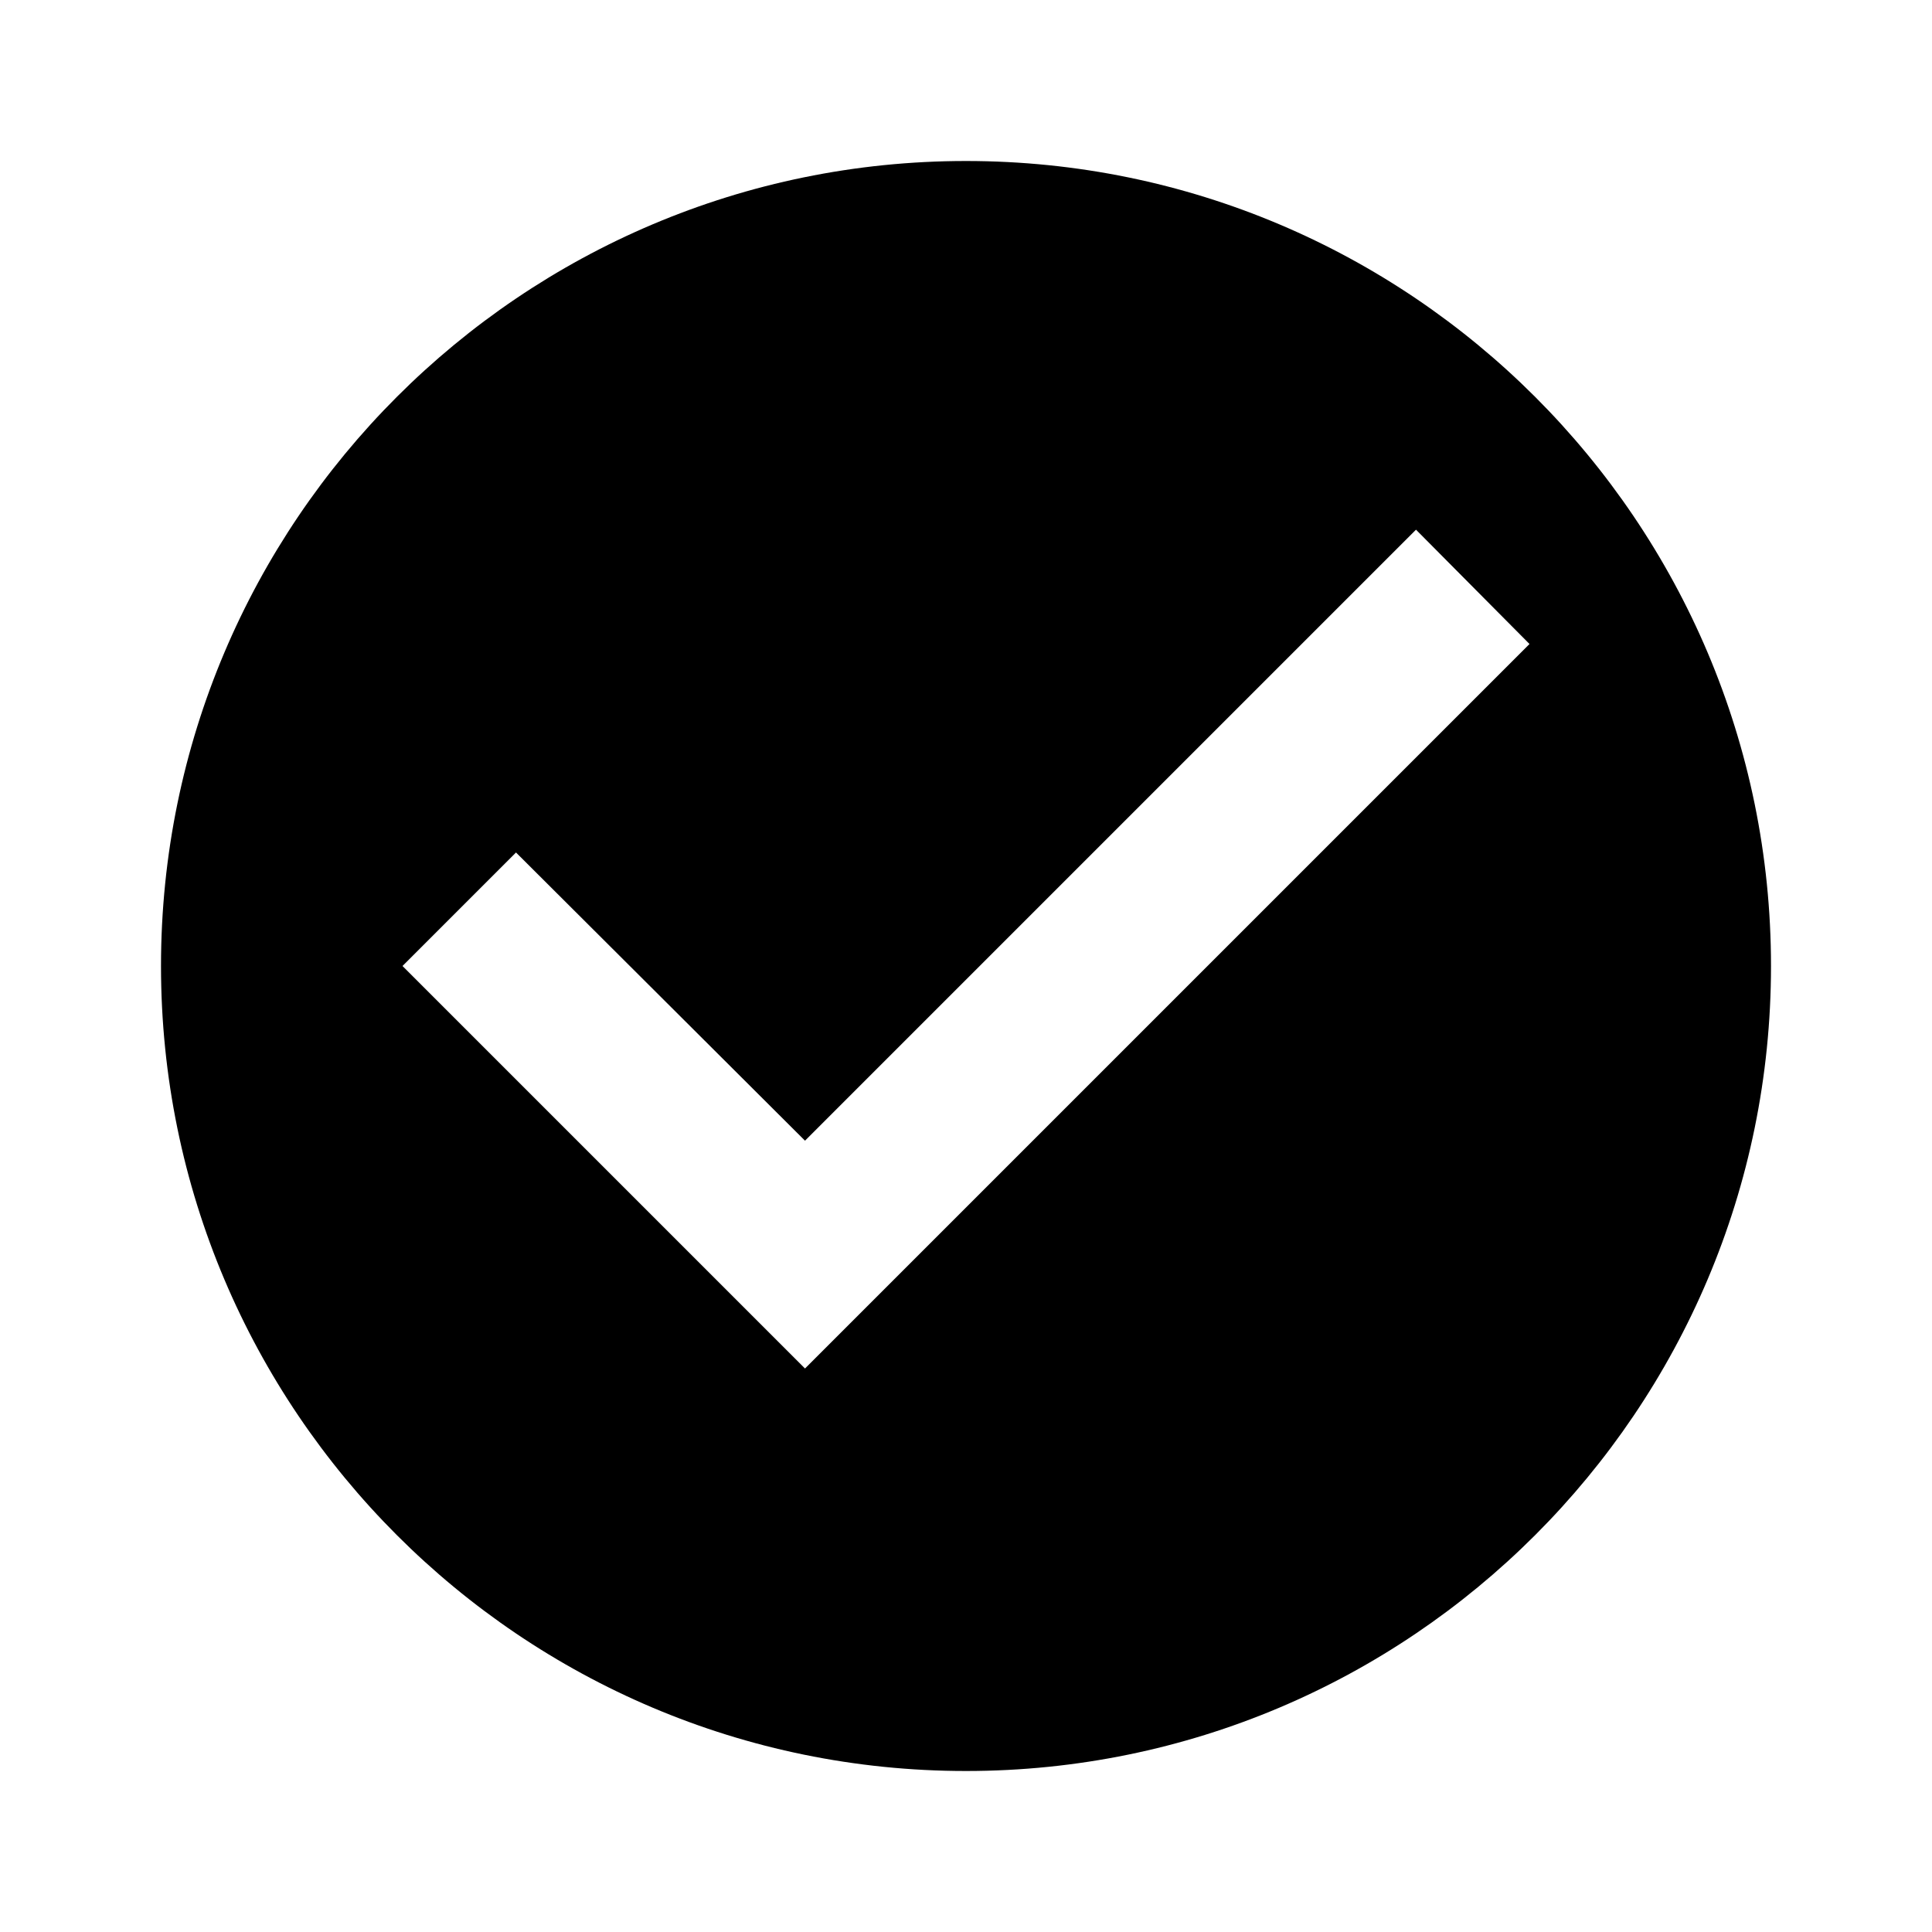
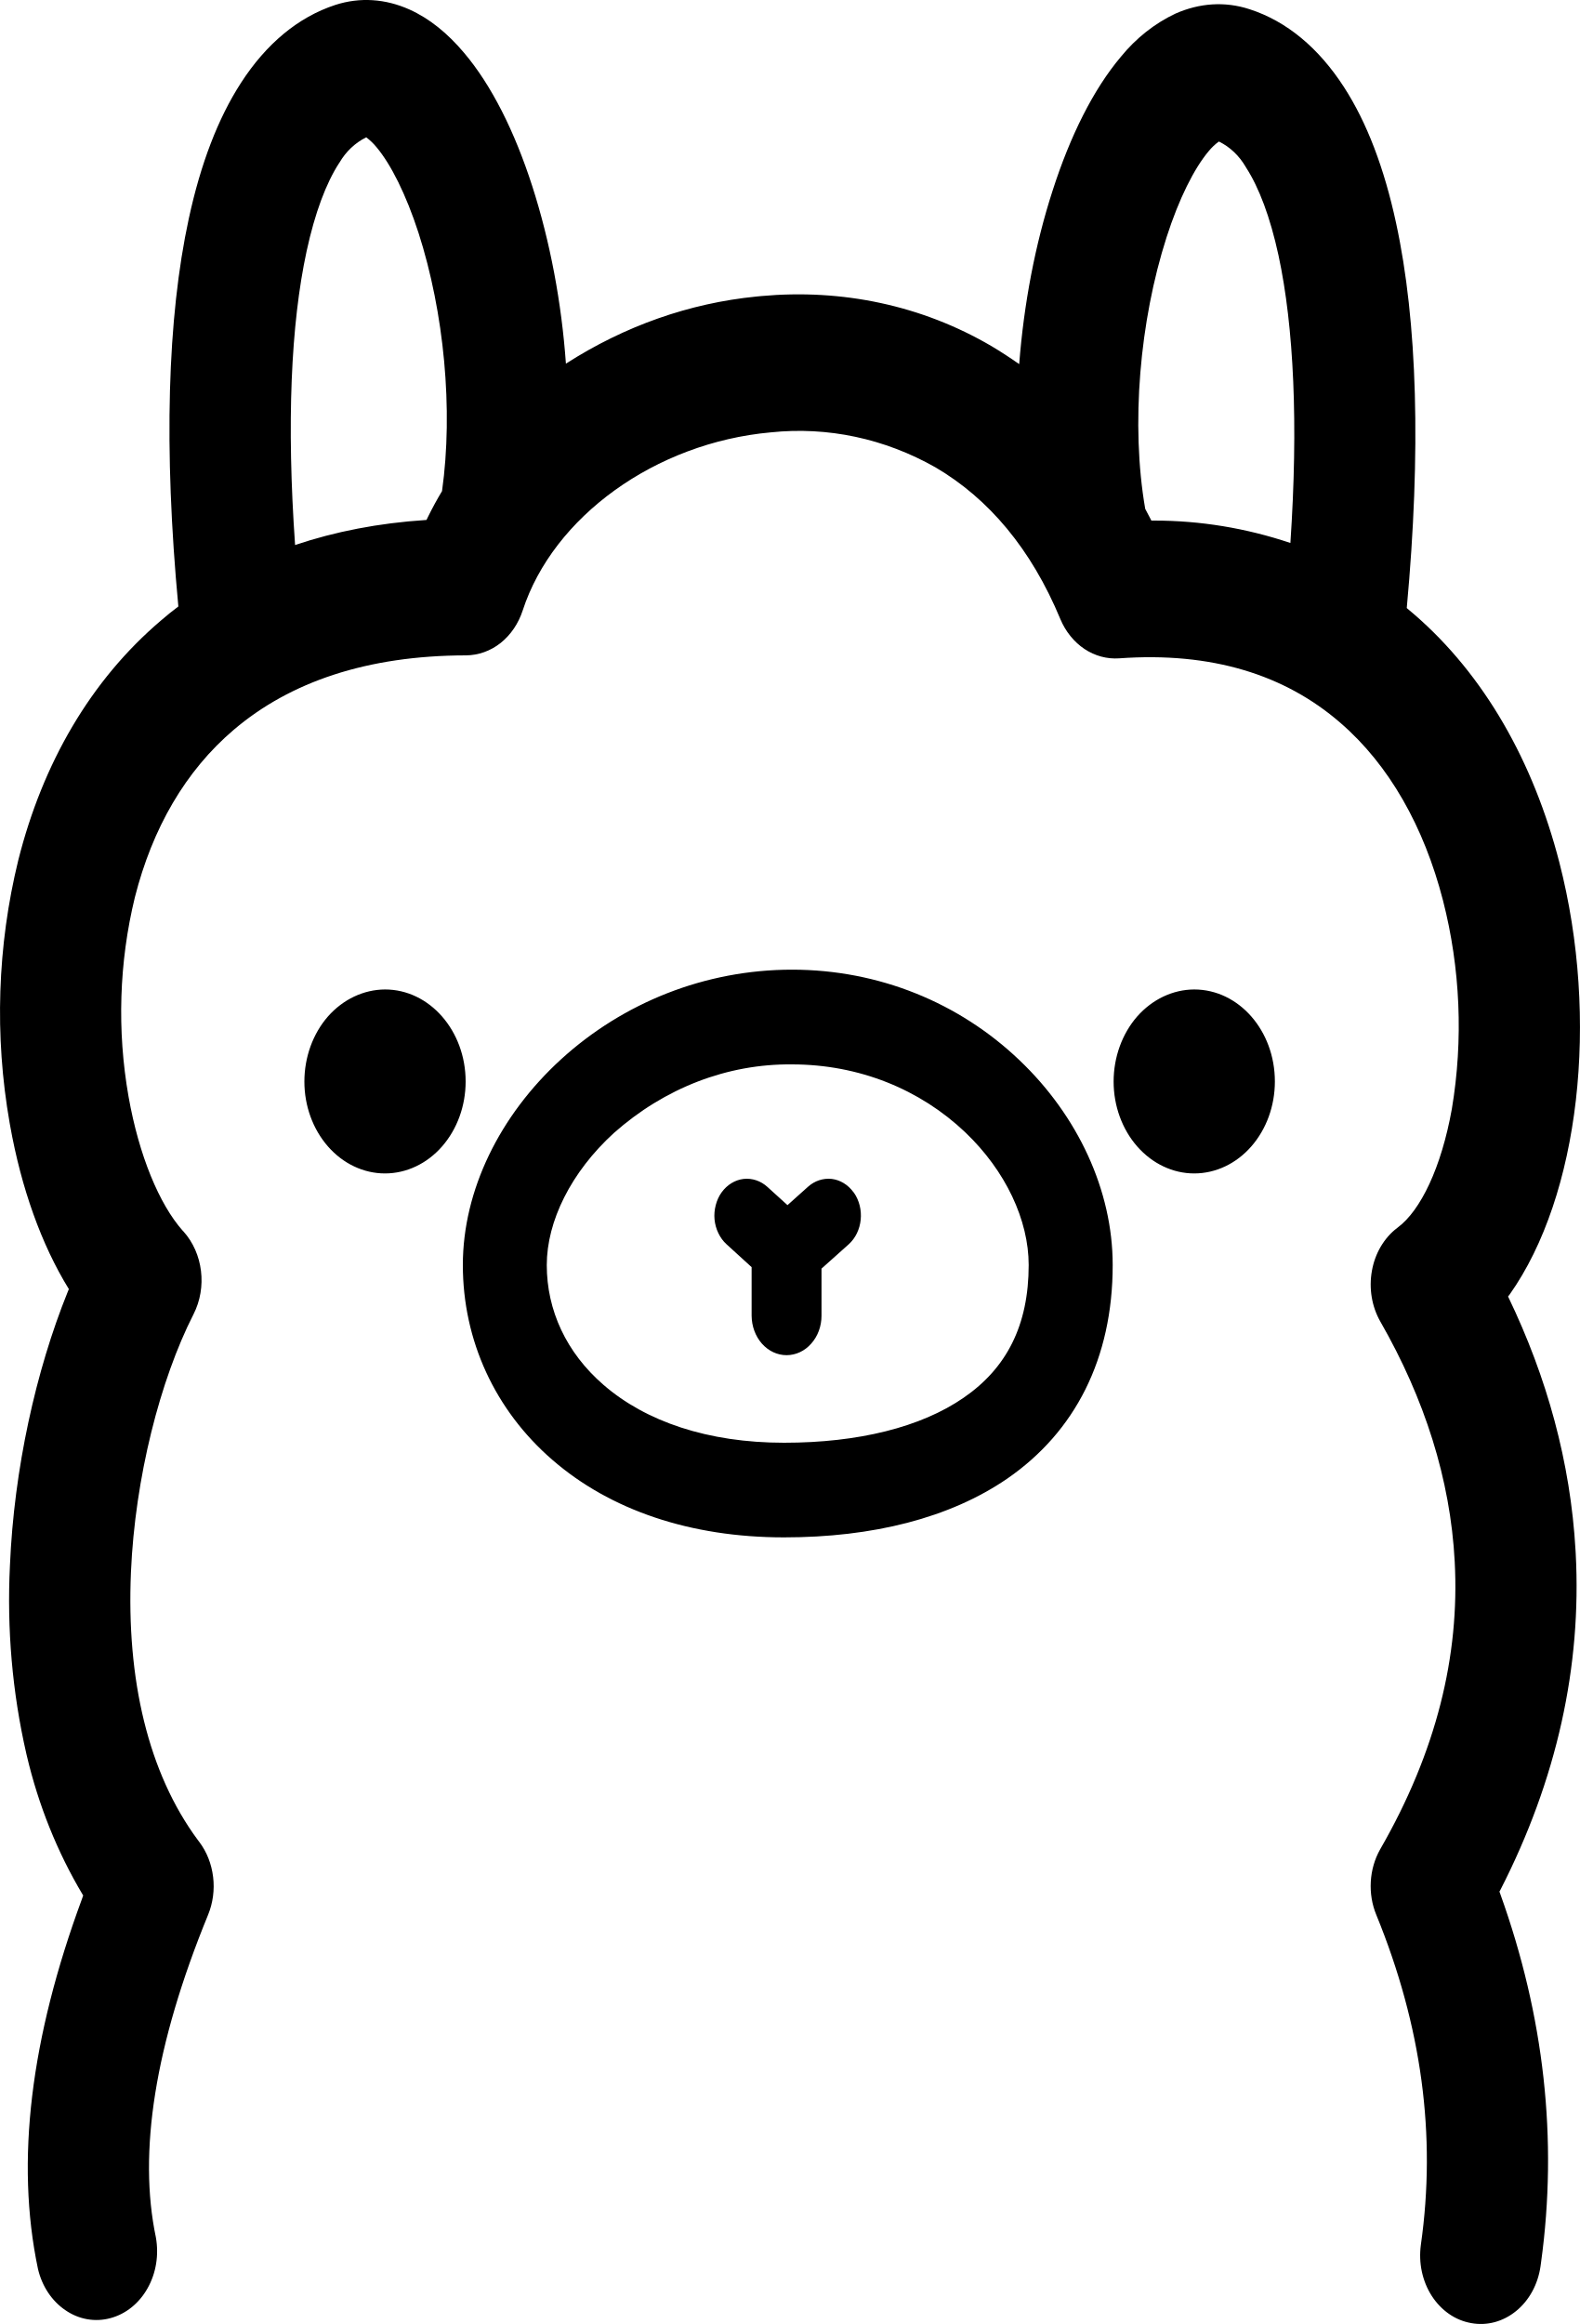
- <svg xmlns="http://www.w3.org/2000/svg" viewBox="0 0 24 24">
-   <path d="M12 2C6.48 2 2 6.48 2 12s4.48 10 10 10 10-4.48 10-10S17.52 2 12 2zm-2 15l-5-5 1.41-1.41L10 14.17l7.59-7.59L19 8l-9 9z" />
+ <svg xmlns="http://www.w3.org/2000/svg" viewBox="0 0 17 25" fill="currentColor">
+   <path fill-rule="evenodd" clip-rule="evenodd" d="M4.405 0.102C4.621 0.199 4.816 0.358 4.993 0.568C5.288 0.916 5.537 1.413 5.727 2.003C5.918 2.596 6.042 3.253 6.089 3.912C6.719 3.507 7.418 3.261 8.138 3.19L8.189 3.185C9.059 3.105 9.919 3.284 10.669 3.724C10.77 3.784 10.869 3.849 10.966 3.917C11.016 3.27 11.138 2.628 11.326 2.049C11.516 1.458 11.765 0.961 12.059 0.612C12.223 0.41 12.425 0.251 12.648 0.146C12.905 0.033 13.178 0.012 13.444 0.099C13.845 0.228 14.189 0.517 14.46 0.936C14.708 1.319 14.894 1.81 15.021 2.399C15.251 3.46 15.291 4.857 15.136 6.541L15.189 6.586L15.215 6.608C15.972 7.262 16.499 8.195 16.778 9.278C17.213 10.968 16.994 12.863 16.244 13.924L16.226 13.947L16.228 13.951C16.645 14.817 16.898 15.731 16.952 16.678L16.954 16.712C17.018 17.922 16.754 19.14 16.14 20.337L16.133 20.348L16.143 20.376C16.615 21.69 16.763 23.014 16.581 24.337L16.575 24.381C16.547 24.574 16.453 24.747 16.312 24.861C16.172 24.975 15.998 25.022 15.828 24.99C15.744 24.975 15.663 24.942 15.59 24.891C15.518 24.841 15.454 24.774 15.404 24.696C15.354 24.618 15.318 24.529 15.298 24.435C15.278 24.341 15.275 24.243 15.288 24.147C15.455 22.973 15.298 21.796 14.808 20.598C14.762 20.487 14.742 20.364 14.749 20.242C14.756 20.119 14.79 20.001 14.848 19.897L14.852 19.89C15.456 18.84 15.706 17.811 15.652 16.8C15.606 15.914 15.327 15.045 14.852 14.217C14.76 14.056 14.727 13.86 14.761 13.671C14.794 13.483 14.892 13.317 15.032 13.21L15.041 13.203C15.284 13.022 15.508 12.561 15.621 11.93C15.746 11.185 15.713 10.416 15.526 9.687C15.321 8.892 14.946 8.228 14.421 7.775C13.826 7.259 13.038 7.01 12.041 7.082C11.911 7.091 11.781 7.056 11.668 6.981C11.556 6.906 11.465 6.794 11.409 6.66C11.095 5.904 10.637 5.363 10.066 5.028C9.518 4.717 8.904 4.587 8.294 4.651C7.049 4.763 5.951 5.561 5.624 6.567C5.578 6.708 5.495 6.83 5.386 6.917C5.277 7.003 5.147 7.049 5.014 7.05C3.947 7.052 3.121 7.336 2.517 7.849C1.995 8.292 1.639 8.911 1.451 9.653C1.281 10.351 1.258 11.086 1.383 11.796C1.495 12.43 1.714 12.955 1.965 13.238L1.973 13.246C2.185 13.481 2.23 13.848 2.082 14.138C1.722 14.845 1.453 15.898 1.409 16.911C1.359 18.068 1.595 19.072 2.128 19.793L2.144 19.814C2.225 19.921 2.276 20.051 2.293 20.191C2.31 20.329 2.291 20.471 2.239 20.598C1.663 22.003 1.486 23.157 1.677 24.067C1.711 24.256 1.68 24.452 1.588 24.615C1.497 24.778 1.353 24.893 1.188 24.937C1.022 24.982 0.848 24.951 0.703 24.851C0.557 24.752 0.451 24.592 0.408 24.405C0.165 23.248 0.33 21.923 0.881 20.43L0.895 20.39L0.887 20.377C0.616 19.922 0.414 19.419 0.289 18.889L0.284 18.868C0.132 18.206 0.073 17.522 0.107 16.839C0.151 15.805 0.385 14.746 0.729 13.896L0.741 13.867L0.739 13.864C0.446 13.389 0.229 12.781 0.109 12.109L0.104 12.081C-0.061 11.143 -0.029 10.174 0.197 9.252C0.459 8.212 0.974 7.319 1.733 6.674C1.793 6.622 1.856 6.571 1.919 6.524C1.76 4.827 1.8 3.421 2.031 2.353C2.158 1.765 2.345 1.274 2.593 0.891C2.863 0.473 3.207 0.184 3.608 0.053C3.874 -0.033 4.148 -0.013 4.405 0.102ZM8.521 10.431C9.457 10.431 10.321 10.787 10.967 11.403C11.597 12.002 11.972 12.806 11.972 13.608C11.972 14.617 11.566 15.403 10.839 15.905C10.219 16.331 9.388 16.538 8.436 16.538C7.427 16.538 6.565 16.244 5.943 15.704C5.326 15.17 4.98 14.42 4.98 13.608C4.98 12.804 5.378 11.997 6.036 11.396C6.704 10.786 7.586 10.431 8.521 10.431ZM8.521 11.45C7.827 11.443 7.152 11.703 6.605 12.188C6.144 12.609 5.883 13.137 5.883 13.609C5.883 14.095 6.093 14.551 6.493 14.897C6.948 15.292 7.617 15.52 8.436 15.52C9.235 15.52 9.909 15.353 10.368 15.036C10.831 14.718 11.068 14.256 11.068 13.608C11.068 13.127 10.822 12.596 10.385 12.18C9.901 11.72 9.245 11.45 8.521 11.45ZM9.183 12.825L9.187 12.829C9.307 13.001 9.282 13.25 9.131 13.386L8.839 13.647V14.154C8.839 14.267 8.799 14.375 8.728 14.454C8.658 14.534 8.562 14.578 8.463 14.578C8.364 14.578 8.269 14.534 8.198 14.454C8.128 14.375 8.088 14.267 8.087 14.154V13.631L7.816 13.384C7.78 13.351 7.751 13.311 7.729 13.265C7.707 13.22 7.693 13.169 7.688 13.118C7.683 13.066 7.688 13.014 7.701 12.964C7.714 12.914 7.735 12.867 7.764 12.827C7.823 12.745 7.908 12.693 8.001 12.682C8.093 12.672 8.186 12.703 8.258 12.769L8.473 12.964L8.693 12.767C8.765 12.702 8.857 12.672 8.949 12.682C9.04 12.693 9.124 12.744 9.183 12.825ZM4.143 10.644C4.621 10.644 5.01 11.087 5.01 11.634C5.01 11.896 4.919 12.147 4.756 12.333C4.594 12.518 4.373 12.623 4.142 12.623C3.912 12.623 3.691 12.518 3.529 12.333C3.366 12.147 3.275 11.896 3.275 11.635C3.275 11.373 3.366 11.121 3.528 10.935C3.691 10.75 3.913 10.645 4.143 10.644ZM12.849 10.644C13.329 10.644 13.717 11.087 13.717 11.634C13.717 11.896 13.626 12.147 13.463 12.333C13.301 12.518 13.08 12.623 12.849 12.623C12.619 12.623 12.399 12.518 12.236 12.333C12.073 12.147 11.982 11.896 11.982 11.635C11.982 11.373 12.073 11.121 12.235 10.935C12.398 10.75 12.619 10.645 12.849 10.644ZM3.94 1.477L3.937 1.479C3.821 1.537 3.722 1.63 3.652 1.75L3.647 1.757C3.509 1.971 3.389 2.287 3.299 2.702C3.129 3.488 3.083 4.555 3.175 5.863C3.605 5.718 4.074 5.627 4.579 5.594L4.589 5.593L4.608 5.554C4.654 5.461 4.703 5.371 4.756 5.283C4.879 4.407 4.778 3.36 4.503 2.505C4.369 2.092 4.206 1.767 4.05 1.582C4.018 1.543 3.982 1.509 3.943 1.479L3.94 1.477ZM13.114 1.523L13.112 1.524C13.073 1.553 13.037 1.587 13.005 1.626C12.849 1.811 12.685 2.137 12.552 2.551C12.262 3.453 12.165 4.569 12.322 5.474L12.38 5.584L12.388 5.6H12.418C12.915 5.6 13.408 5.681 13.884 5.841C13.97 4.563 13.922 3.519 13.756 2.747C13.666 2.333 13.546 2.017 13.407 1.802L13.403 1.795C13.333 1.675 13.234 1.581 13.118 1.524L13.114 1.523Z" />
</svg>
